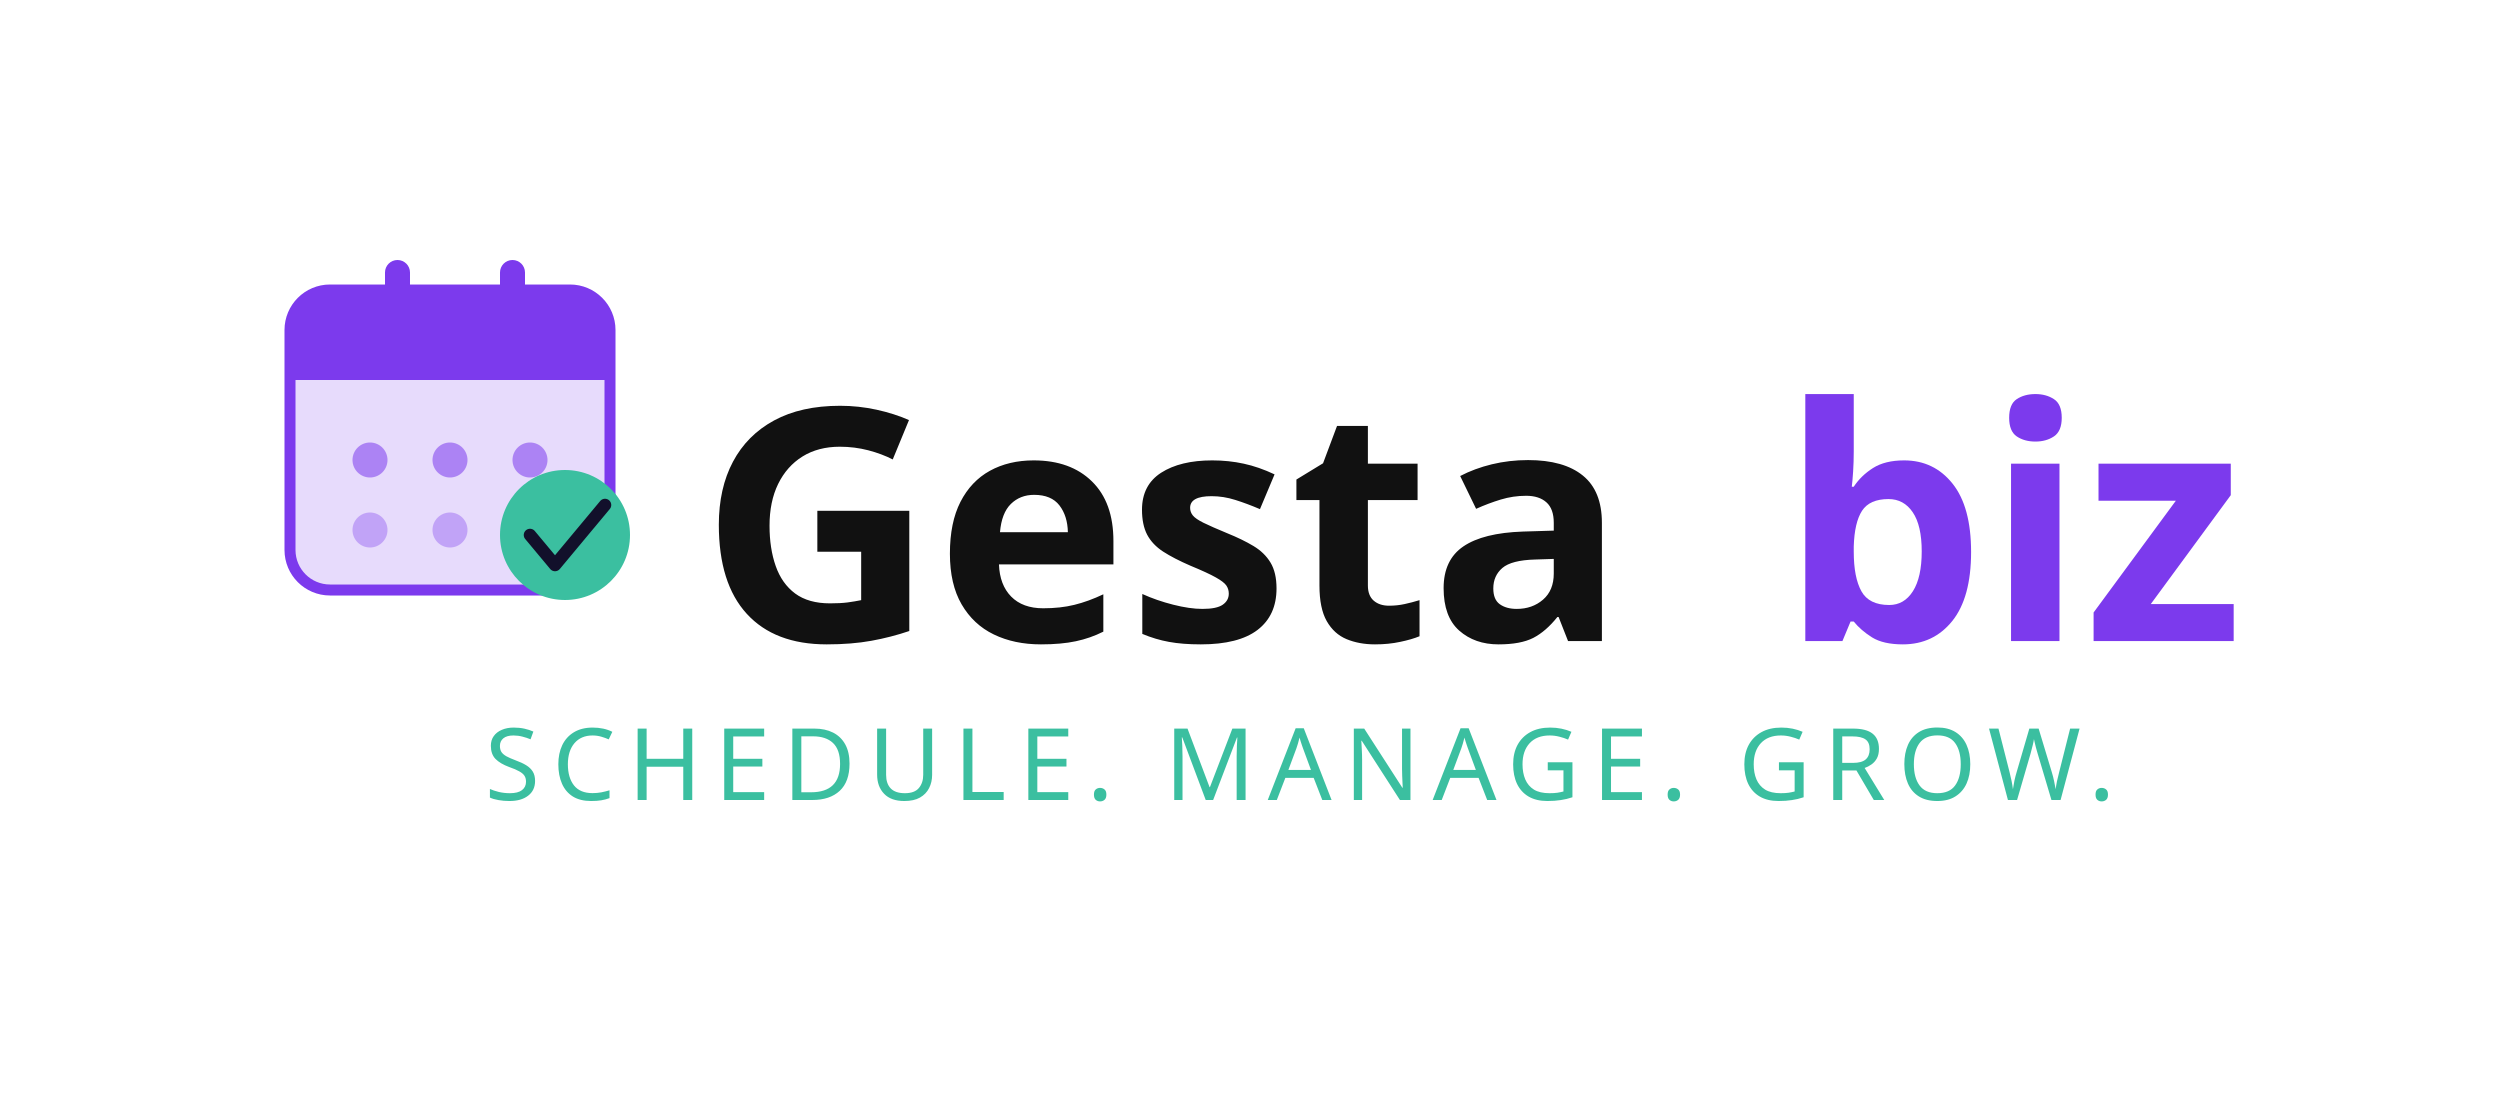
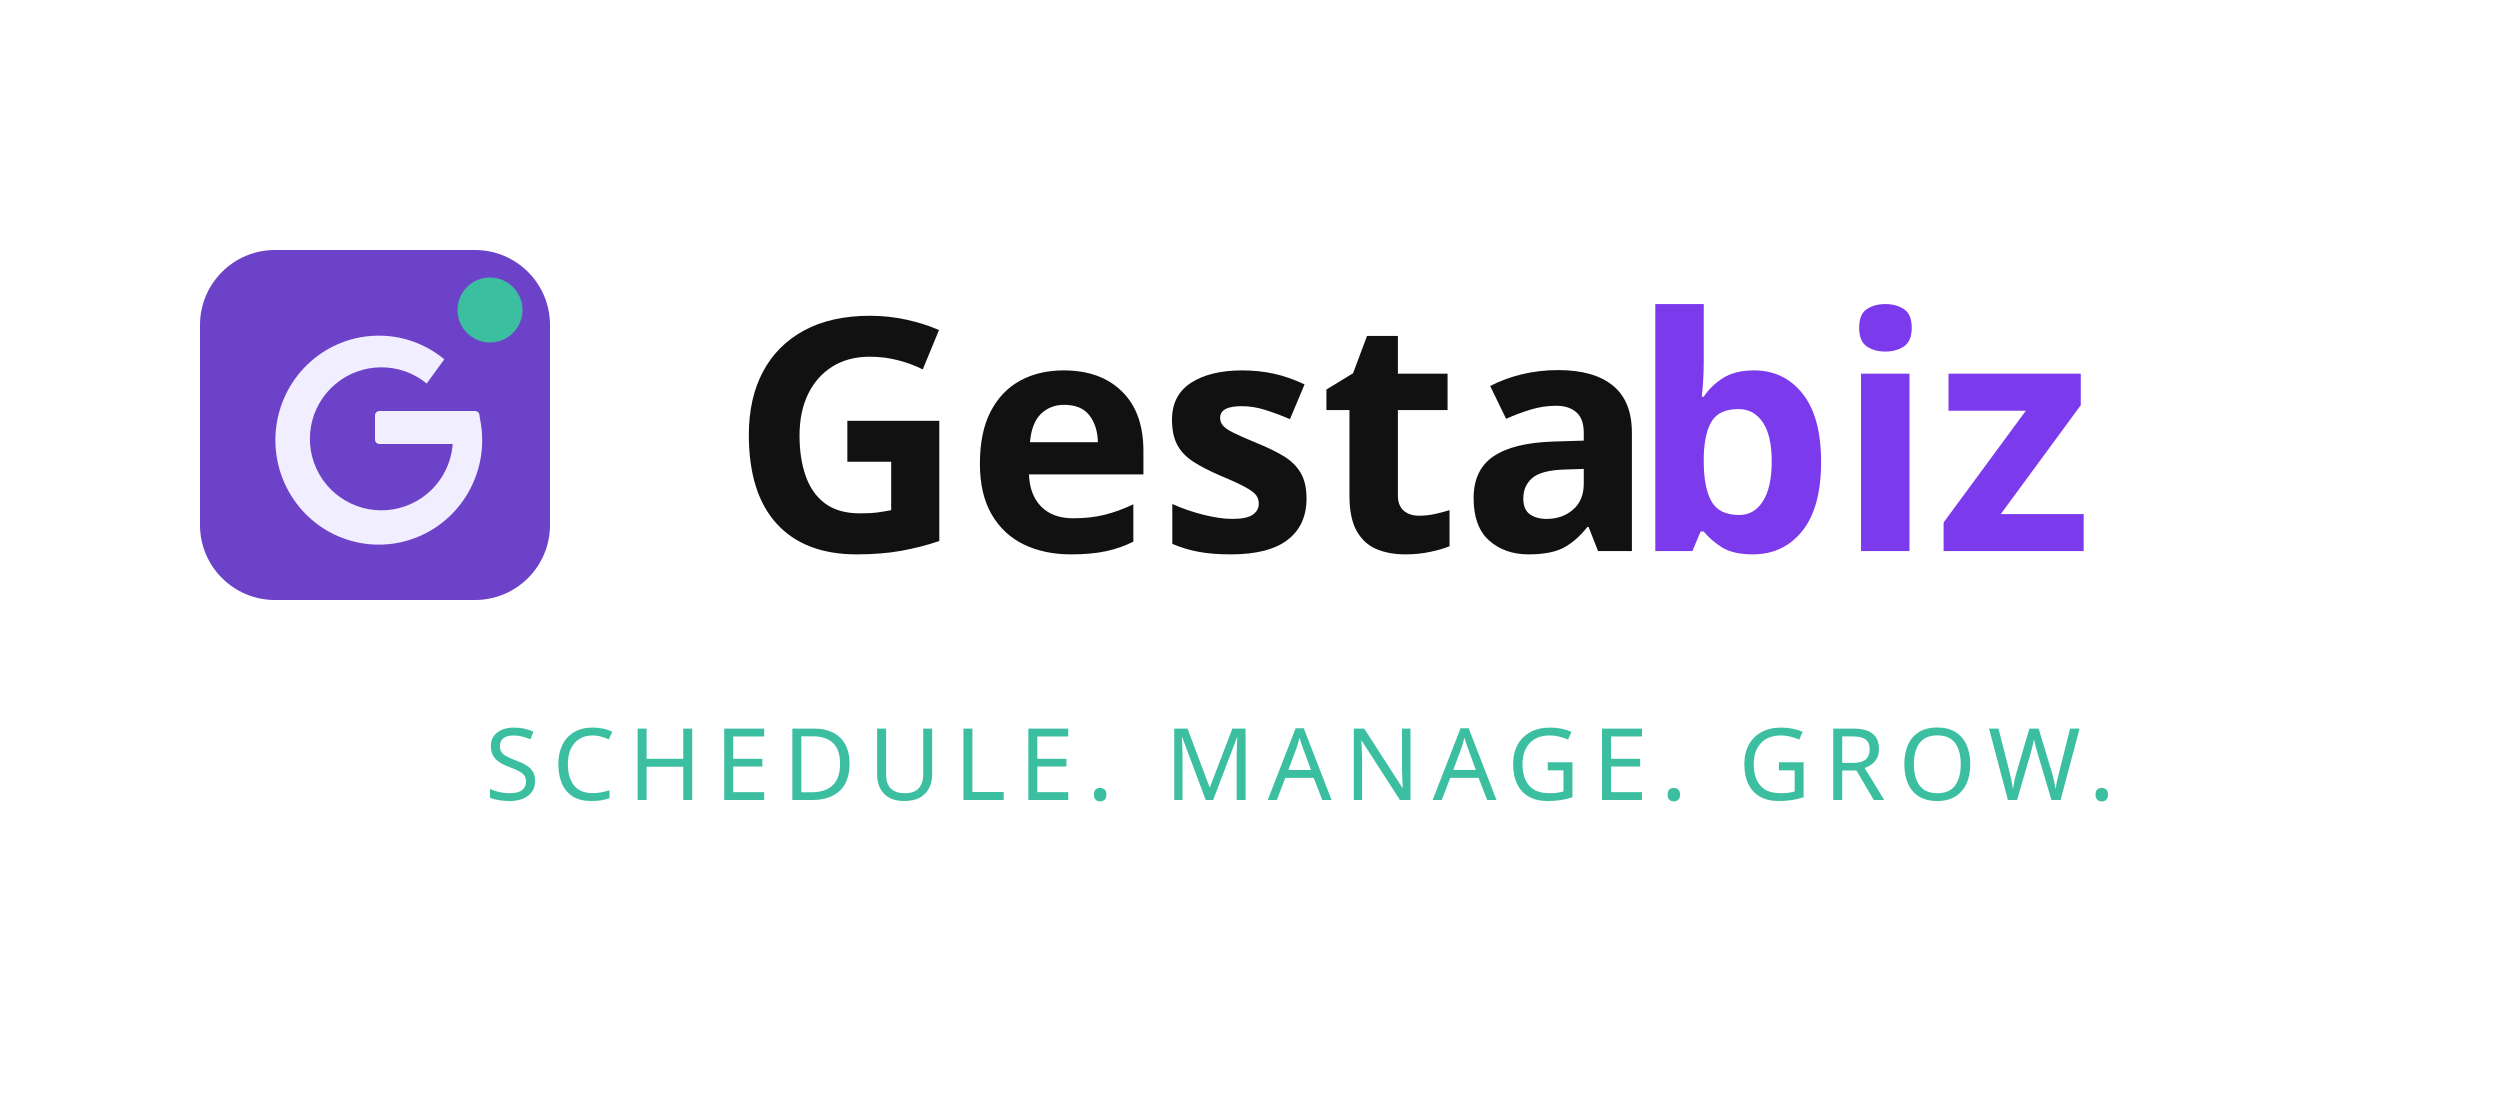
<svg xmlns="http://www.w3.org/2000/svg" width="100%" viewBox="130 60 500 220">
  <defs>
    
  </defs>
-   <rect x="188" y="118" width="64" height="60" rx="8" fill="#7c3aed" opacity="0.18" style="fill:rgb(124, 58, 237);stroke:none;color:rgb(255, 255, 255);stroke-width:1px;stroke-linecap:butt;stroke-linejoin:miter;opacity:0.18;font-family:&quot;Anthropic Sans&quot;, -apple-system, BlinkMacSystemFont, &quot;Segoe UI&quot;, sans-serif;font-size:16px;font-weight:400;text-anchor:start;dominant-baseline:auto" />
-   <rect x="188" y="118" width="64" height="60" rx="8" fill="none" stroke="#7c3aed" stroke-width="2.2" style="fill:none;stroke:rgb(124, 58, 237);color:rgb(255, 255, 255);stroke-width:2.2px;stroke-linecap:butt;stroke-linejoin:miter;opacity:1;font-family:&quot;Anthropic Sans&quot;, -apple-system, BlinkMacSystemFont, &quot;Segoe UI&quot;, sans-serif;font-size:16px;font-weight:400;text-anchor:start;dominant-baseline:auto" />
-   <rect x="188" y="118" width="64" height="18" rx="8" fill="#7c3aed" style="fill:rgb(124, 58, 237);stroke:none;color:rgb(255, 255, 255);stroke-width:1px;stroke-linecap:butt;stroke-linejoin:miter;opacity:1;font-family:&quot;Anthropic Sans&quot;, -apple-system, BlinkMacSystemFont, &quot;Segoe UI&quot;, sans-serif;font-size:16px;font-weight:400;text-anchor:start;dominant-baseline:auto" />
-   <rect x="188" y="128" width="64" height="8" fill="#7c3aed" style="fill:rgb(124, 58, 237);stroke:none;color:rgb(255, 255, 255);stroke-width:1px;stroke-linecap:butt;stroke-linejoin:miter;opacity:1;font-family:&quot;Anthropic Sans&quot;, -apple-system, BlinkMacSystemFont, &quot;Segoe UI&quot;, sans-serif;font-size:16px;font-weight:400;text-anchor:start;dominant-baseline:auto" />
-   <rect x="207" y="112" width="5" height="13" rx="2.5" fill="#7c3aed" style="fill:rgb(124, 58, 237);stroke:none;color:rgb(255, 255, 255);stroke-width:1px;stroke-linecap:butt;stroke-linejoin:miter;opacity:1;font-family:&quot;Anthropic Sans&quot;, -apple-system, BlinkMacSystemFont, &quot;Segoe UI&quot;, sans-serif;font-size:16px;font-weight:400;text-anchor:start;dominant-baseline:auto" />
-   <rect x="230" y="112" width="5" height="13" rx="2.5" fill="#7c3aed" style="fill:rgb(124, 58, 237);stroke:none;color:rgb(255, 255, 255);stroke-width:1px;stroke-linecap:butt;stroke-linejoin:miter;opacity:1;font-family:&quot;Anthropic Sans&quot;, -apple-system, BlinkMacSystemFont, &quot;Segoe UI&quot;, sans-serif;font-size:16px;font-weight:400;text-anchor:start;dominant-baseline:auto" />
-   <circle cx="204" cy="152" r="3.5" fill="#7c3aed" opacity="0.55" style="fill:rgb(124, 58, 237);stroke:none;color:rgb(255, 255, 255);stroke-width:1px;stroke-linecap:butt;stroke-linejoin:miter;opacity:0.55;font-family:&quot;Anthropic Sans&quot;, -apple-system, BlinkMacSystemFont, &quot;Segoe UI&quot;, sans-serif;font-size:16px;font-weight:400;text-anchor:start;dominant-baseline:auto" />
-   <circle cx="220" cy="152" r="3.5" fill="#7c3aed" opacity="0.55" style="fill:rgb(124, 58, 237);stroke:none;color:rgb(255, 255, 255);stroke-width:1px;stroke-linecap:butt;stroke-linejoin:miter;opacity:0.55;font-family:&quot;Anthropic Sans&quot;, -apple-system, BlinkMacSystemFont, &quot;Segoe UI&quot;, sans-serif;font-size:16px;font-weight:400;text-anchor:start;dominant-baseline:auto" />
-   <circle cx="236" cy="152" r="3.5" fill="#7c3aed" opacity="0.55" style="fill:rgb(124, 58, 237);stroke:none;color:rgb(255, 255, 255);stroke-width:1px;stroke-linecap:butt;stroke-linejoin:miter;opacity:0.55;font-family:&quot;Anthropic Sans&quot;, -apple-system, BlinkMacSystemFont, &quot;Segoe UI&quot;, sans-serif;font-size:16px;font-weight:400;text-anchor:start;dominant-baseline:auto" />
-   <circle cx="204" cy="166" r="3.5" fill="#7c3aed" opacity="0.35" style="fill:rgb(124, 58, 237);stroke:none;color:rgb(255, 255, 255);stroke-width:1px;stroke-linecap:butt;stroke-linejoin:miter;opacity:0.35;font-family:&quot;Anthropic Sans&quot;, -apple-system, BlinkMacSystemFont, &quot;Segoe UI&quot;, sans-serif;font-size:16px;font-weight:400;text-anchor:start;dominant-baseline:auto" />
-   <circle cx="220" cy="166" r="3.5" fill="#7c3aed" opacity="0.35" style="fill:rgb(124, 58, 237);stroke:none;color:rgb(255, 255, 255);stroke-width:1px;stroke-linecap:butt;stroke-linejoin:miter;opacity:0.35;font-family:&quot;Anthropic Sans&quot;, -apple-system, BlinkMacSystemFont, &quot;Segoe UI&quot;, sans-serif;font-size:16px;font-weight:400;text-anchor:start;dominant-baseline:auto" />
-   <circle cx="243" cy="167" r="13" fill="#3bbfa0" style="fill:rgb(59, 191, 160);stroke:none;color:rgb(255, 255, 255);stroke-width:1px;stroke-linecap:butt;stroke-linejoin:miter;opacity:1;font-family:&quot;Anthropic Sans&quot;, -apple-system, BlinkMacSystemFont, &quot;Segoe UI&quot;, sans-serif;font-size:16px;font-weight:400;text-anchor:start;dominant-baseline:auto" />
-   <polyline points="236,167 241,173 251,161" fill="none" stroke="#12102b" stroke-width="2.5" stroke-linecap="round" stroke-linejoin="round" style="fill:none;stroke:rgb(18, 16, 43);color:rgb(255, 255, 255);stroke-width:2.5px;stroke-linecap:round;stroke-linejoin:round;opacity:1;font-family:&quot;Anthropic Sans&quot;, -apple-system, BlinkMacSystemFont, &quot;Segoe UI&quot;, sans-serif;font-size:16px;font-weight:400;text-anchor:start;dominant-baseline:auto" />
-   <text x="270" y="163" font-size="65" font-weight="700" fill="#111111" dominant-baseline="central" style="fill:rgb(17, 17, 17);stroke:none;color:rgb(17, 17, 17);stroke-width:1px;stroke-linecap:butt;stroke-linejoin:miter;opacity:1;font-family:&quot;Anthropic Sans&quot;, sans-serif;font-size:65px;font-weight:700;text-anchor:start;dominant-baseline:central">Gesta</text>
-   <text x="486" y="163" font-size="65" font-weight="700" fill="#7c3aed" dominant-baseline="central" style="fill:rgb(124, 58, 237);stroke:none;color:rgb(255, 255, 255);stroke-width:1px;stroke-linecap:butt;stroke-linejoin:miter;opacity:1;font-family:&quot;Anthropic Sans&quot;, sans-serif;font-size:65px;font-weight:700;text-anchor:start;dominant-baseline:central">biz</text>
+   <rect x="170" y="110" width="70" height="70" rx="15" fill="#6b42c8" />
+   <g transform="translate(205, 140) scale(0.22)">
+     <path d="         M  63, -37         A  94,95 0 1,0  95, 15         L  70, 25         A  65,65 0 1,1  47,-15         Z       " fill="#f0eeff" />
+     <rect x="" y="10" width="95" height="30" rx="4" fill="#f0eeff" />
+   </g>
+   <circle cx="228" cy="122" r="6.5" fill="#3bbfa0" />
+   <text x="276" y="145" font-size="65" font-weight="700" fill="#111111" dominant-baseline="central" style="fill:rgb(17, 17, 17);stroke:none;color:rgb(17, 17, 17);stroke-width:1px;stroke-linecap:butt;stroke-linejoin:miter;opacity:1;font-family:&quot;Anthropic Sans&quot;, sans-serif;font-size:65px;font-weight:700;text-anchor:start;dominant-baseline:central">Gesta</text>
+   <text x="456" y="145" font-size="65" font-weight="700" fill="#7c3aed" dominant-baseline="central" style="fill:rgb(124, 58, 237);stroke:none;color:rgb(255, 255, 255);stroke-width:1px;stroke-linecap:butt;stroke-linejoin:miter;opacity:1;font-family:&quot;Anthropic Sans&quot;, sans-serif;font-size:65px;font-weight:700;text-anchor:start;dominant-baseline:central">biz</text>
  <text x="390" y="220" font-size="20" font-weight="400" fill="#3bbfa0" text-anchor="middle" letter-spacing="2.5" style="fill:rgb(59, 191, 160);stroke:none;color:rgb(255, 255, 255);stroke-width:1px;stroke-linecap:butt;stroke-linejoin:miter;opacity:1;font-family:&quot;Anthropic Sans&quot;, sans-serif;font-size:20px;font-weight:400;text-anchor:middle;dominant-baseline:auto">SCHEDULE. MANAGE. GROW.</text>
</svg>
